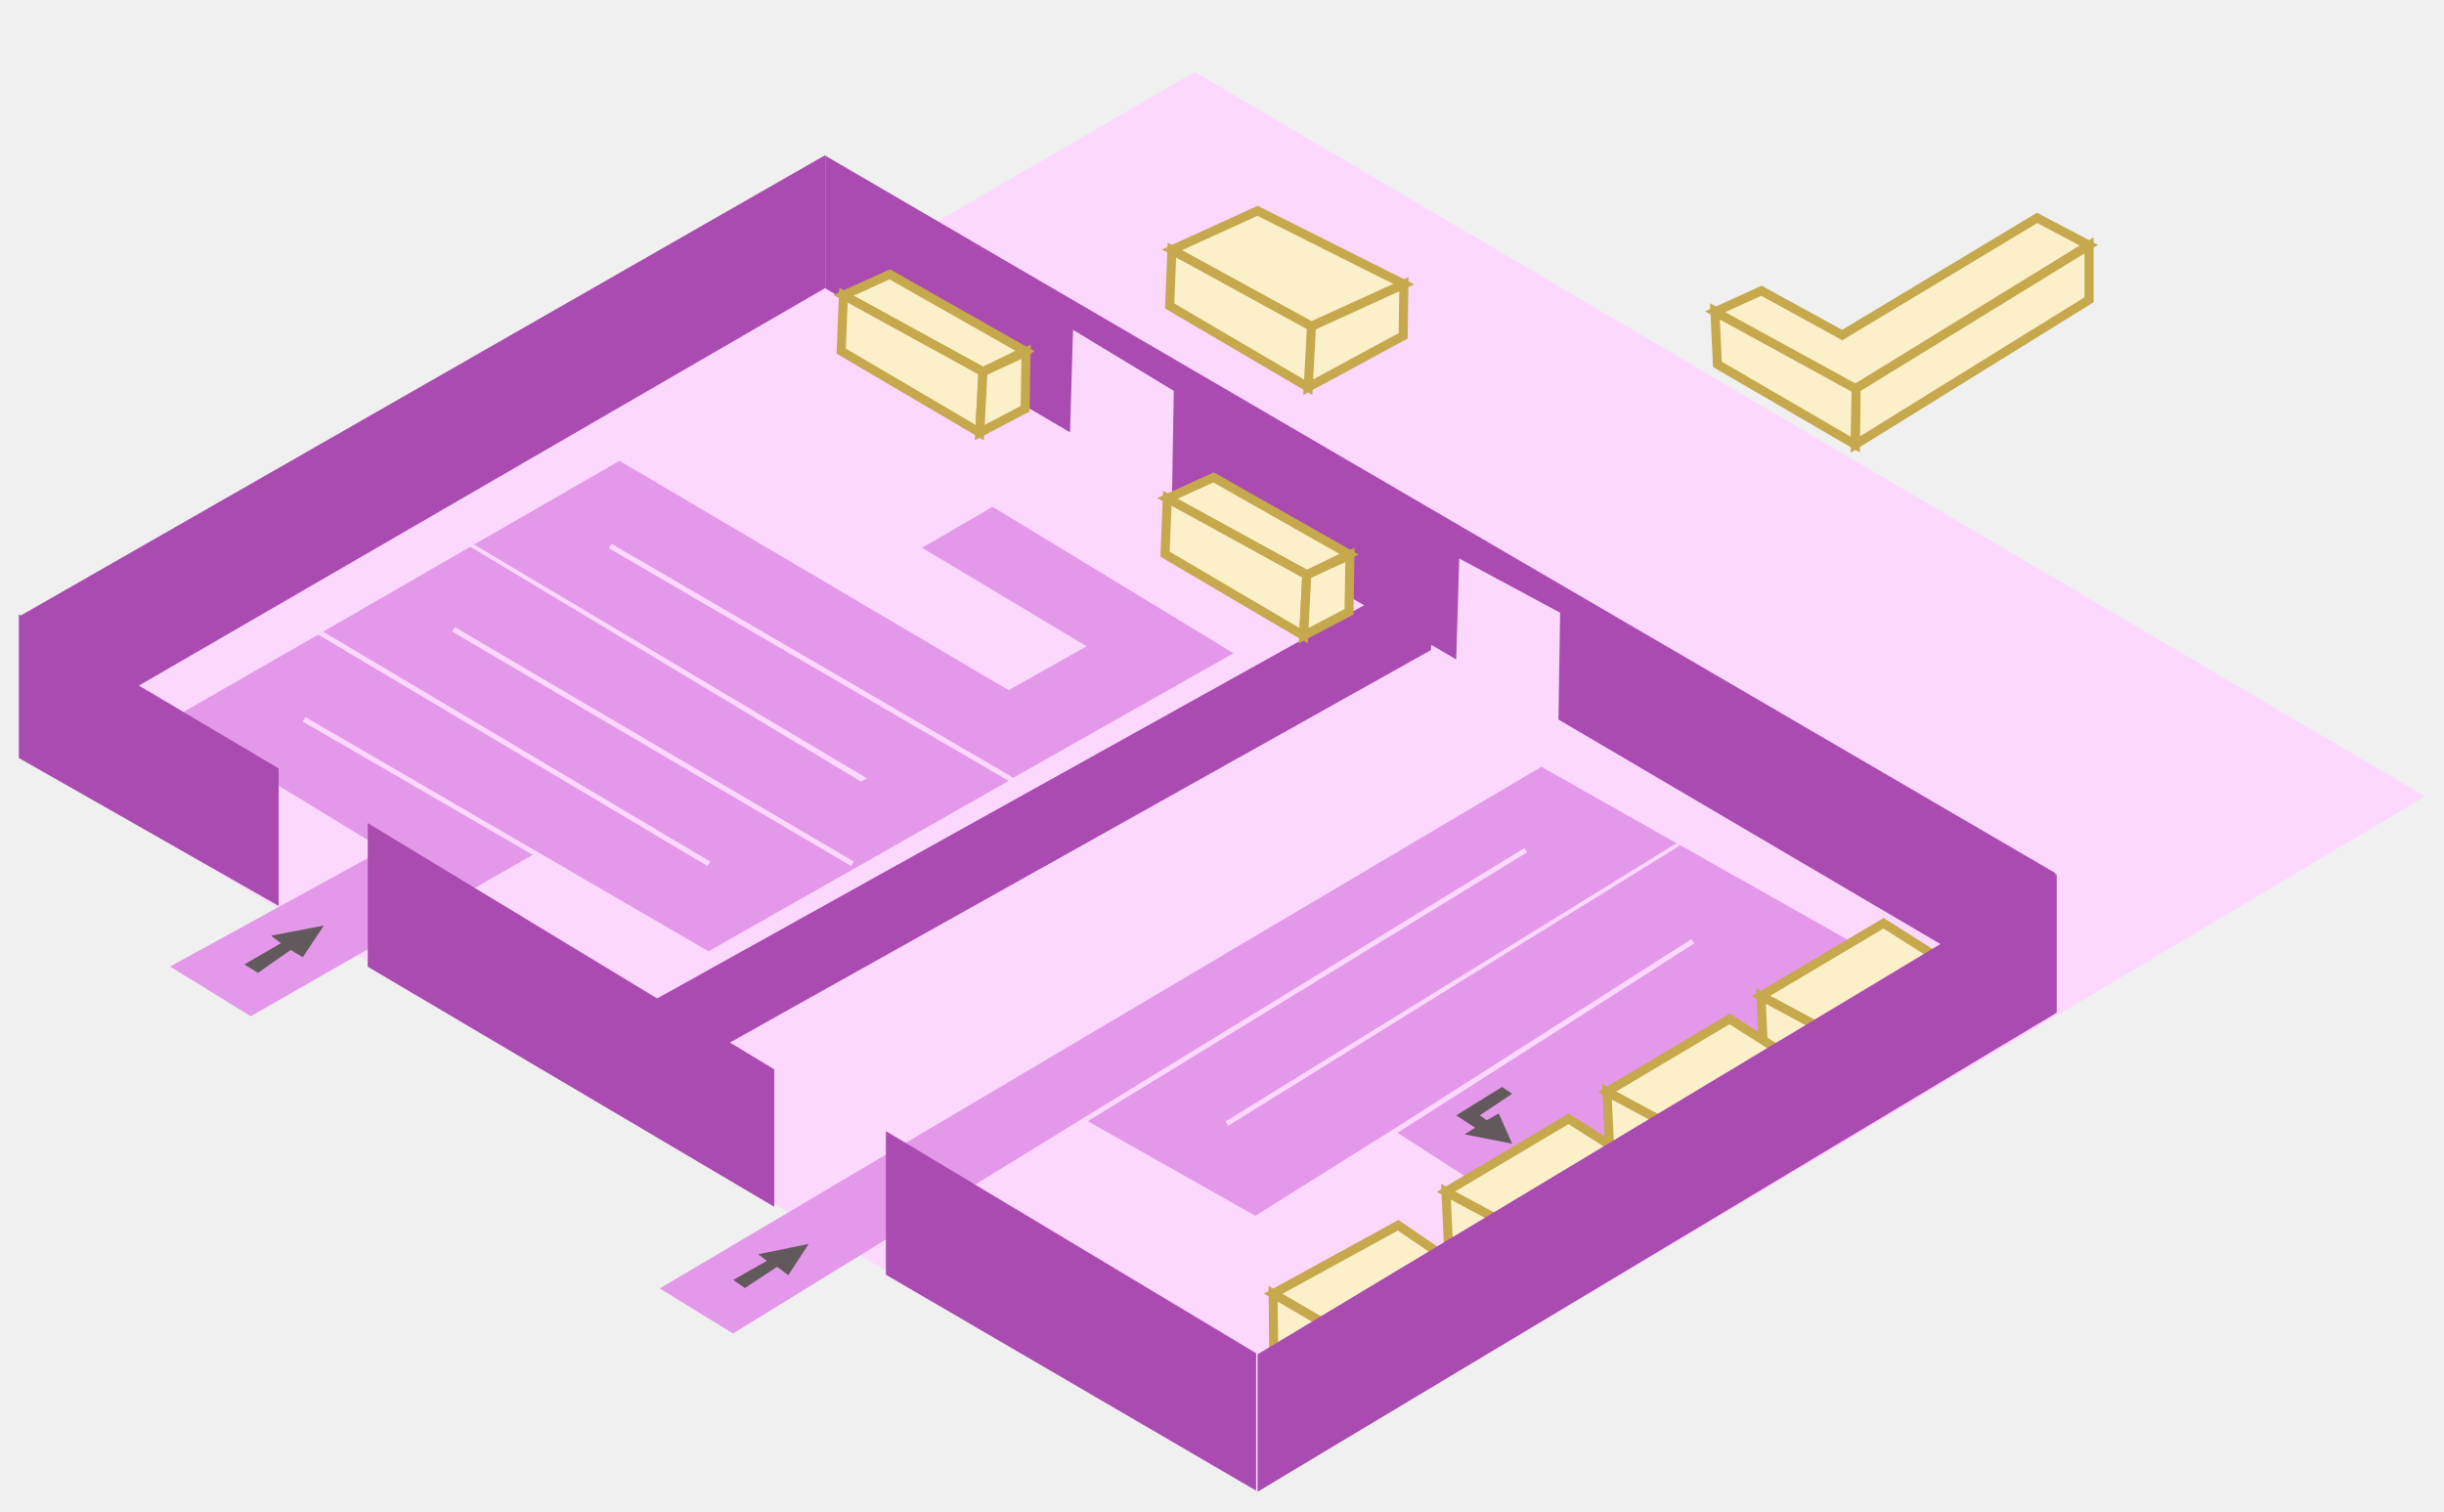
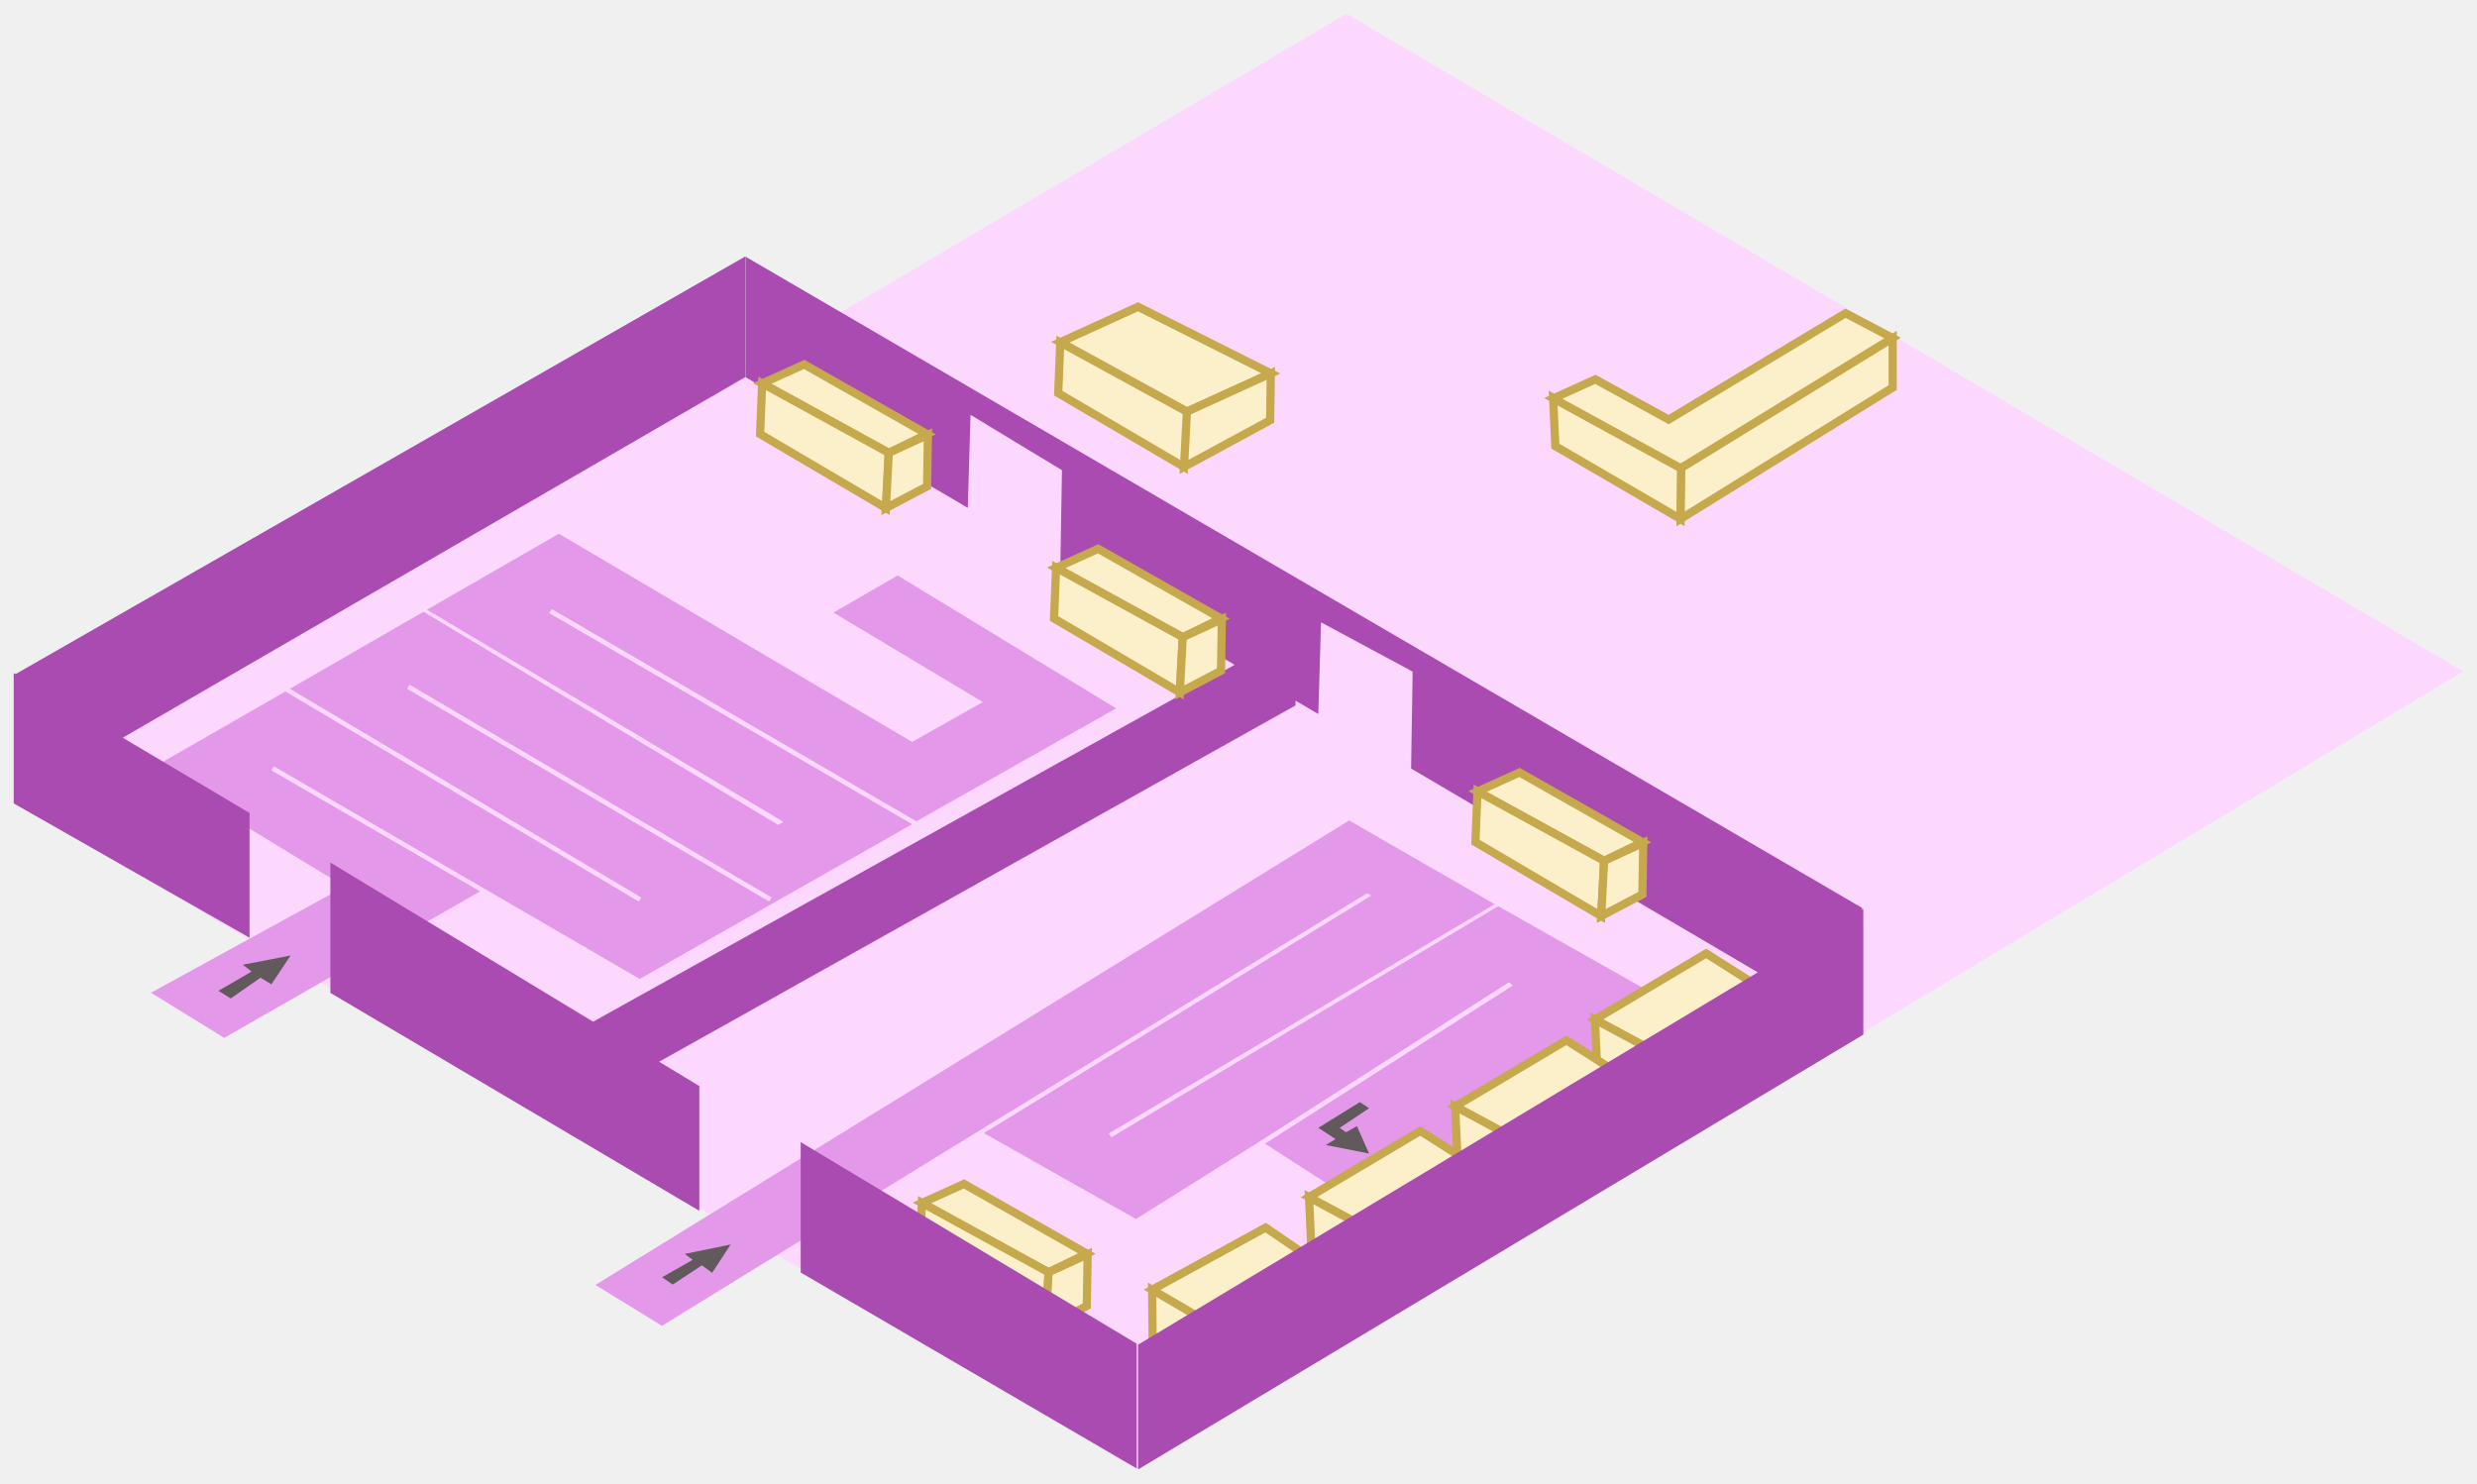
- <svg xmlns="http://www.w3.org/2000/svg" width="1617" height="1000" viewBox="0 0 1617 1000" fill="none">
-   <g clip-path="url(#a)">
-     <path d="m831.172 987.052 773.368-459.988-814.104-479.49L13.205 499.115l817.967 487.937Z" fill="#FCD8FF" />
-     <path d="M546 190.824V103l813.86 474.77v91.674L1031.1 476.158l1.12-70.682-66.772-35.899-1.993 66.83L775.47 325.851l1.121-67.203-66.649-40.372-1.993 67.825L546 190.824Z" fill="#A94BB0" />
-     <path d="m403.752 734.265-2.866-54.657 548.385-305.085-2.491 55.651-543.028 304.091Z" fill="#A94BB0" />
-     <path d="M725.907 734.267 484.976 882.462l-48.46-29.813 583.264-345.208 89.45 50.558-298.487 184.219 1.745 2.857 299.232-185.71 153.48 86.706-261.86 154.282-78.734-50.682 196.334-125.338-1.87-2.857-196.955 125.71-91.564 57.39-110.873-62.607 290.632-177.883-1.74-2.857-282.663 173.038Zm90.192-301.978-159.333-96.892-46.717 27.08 108.88 65.215-51.574 29.068-257.5-151.797-96.173 55.402 259.867 154.654-3.862 2.236-258.496-155.399-97.419 56.147 256.129 152.17-1.744 2.981-257.624-153.163-98.041 56.272 141.269 85.96-141.269 77.389 53.443 32.919 186.491-106.83-152.108-88.196 1.744-2.982L468.78 629.55l198.575-112.792L402.879 362.85l1.744-2.982 265.846 154.779 145.63-82.358Zm-252.89 140.865L299.232 418.003l1.744-2.981 263.977 155.151-1.744 2.981Z" fill="#E498E9" />
-     <path d="M512.257 707.681v90.929l-268.96-158.877v-95.029l268.96 162.977Zm318.791 187.822v90.929L586.131 843.579v-95.028l244.917 146.952ZM184.373 508.555v90.929L12.458 501.599V406.57l171.915 101.985Z" fill="#A94BB0" />
-     <path d="M545.894 190.675v-87.947L13.33 407.564v91.674l532.564-308.563Z" fill="#A94BB0" />
-     <path d="m1000.47 723.829-21.426 14.286 4.609 3.229 7.973-4.471 8.844 19.999-31.517-6.211 7.101-4.348-12.582-8.198 30.272-18.758 6.726 4.472ZM214.271 612.5l-13.952 20.993-7.973-4.844-21.676 15.154-8.97-5.589 24.168-14.037-6.478-4.969 34.881-6.708Z" fill="#61595C" />
-     <path d="m867.674 215.897-92.311-50.557 56.682-25.838 96.796 48.57-61.167 27.825ZM650.35 246.005l-92.311-50.557 30.646-13.913 89.571 50.806-27.906 13.664Z" fill="#FCF0CA" stroke="#C6A84D" stroke-width="5.978" stroke-miterlimit="10" />
-     <path d="m650.351 246.007-2.118 40.247-91.688-53.911 1.495-37.018 92.311 50.682Z" fill="#FCF0CA" stroke="#C6A84D" stroke-width="5.978" stroke-miterlimit="10" />
-     <path d="m648.233 286.251 2.118-40.248 28.528-13.167-.623 37.639-30.023 15.776Zm216.388 94.159-92.311-50.558 30.645-13.913 89.571 50.807-27.905 13.664Z" fill="#FCF0CA" stroke="#C6A84D" stroke-width="5.978" stroke-miterlimit="10" />
-     <path d="m864.62 380.412-2.117 40.248-91.688-53.912 1.495-37.018 92.31 50.682Z" fill="#FCF0CA" stroke="#C6A84D" stroke-width="5.978" stroke-miterlimit="10" />
-     <path d="m862.503 420.656 2.118-40.247 28.528-13.168-.623 37.639-30.023 15.776Zm5.171-204.637-2.118 40.247-91.688-53.787 1.495-37.018 92.311 50.558Zm-2.118 40.249 2.118-40.247 61.167-27.95-.499 34.161-62.786 34.036Z" fill="#FCF0CA" stroke="#C6A84D" stroke-width="5.978" stroke-miterlimit="10" />
-     <path d="m521.601 843.821 13.454-20.621-33.386 6.832 5.73 4.348-22.299 12.67 7.724 5.342 21.302-14.037 7.475 5.466Z" fill="#61595C" />
-     <path d="m877.453 876.672-35.13-20.497 82.718-45.34 32.515 22.235-80.103 43.602Z" fill="#FCF0CA" stroke="#C6A84D" stroke-width="5.978" stroke-miterlimit="10" />
-     <path d="m877.453 876.672-35.13-20.496.373 35.278 32.888 22.36 1.869-37.142Z" fill="#FCF0CA" stroke="#C6A84D" stroke-width="5.978" stroke-miterlimit="10" />
-     <path d="m875.708 913.815 1.744-37.141 80.102-43.602-.249 32.919-81.597 47.824Zm325.142-235.4-35.75-19.254 81.1-48.197 33.26 21.117-78.61 46.334Z" fill="#FCF0CA" stroke="#C6A84D" stroke-width="5.978" stroke-miterlimit="10" />
-     <path d="m1200.85 678.413-35.75-19.254 1.62 35.154 33.63 21.118.5-37.018Zm-.5 37.144.5-37.142 78.61-46.334 1 32.918-80.11 50.558Z" fill="#FCF0CA" stroke="#C6A84D" stroke-width="5.978" stroke-miterlimit="10" />
-     <path d="m1098.95 741.766-35.75-19.254 81.1-48.198 33.26 21.118-78.61 46.334Z" fill="#FCF0CA" stroke="#C6A84D" stroke-width="5.978" stroke-miterlimit="10" />
-     <path d="m1098.95 741.765-35.75-19.254 1.62 35.154 33.63 21.117.5-37.017Zm-.5 37.143.5-37.142 78.61-46.334.99 32.918-80.1 50.558Zm-106.013 28.945-35.754-19.254 1.62 35.154 33.636 21.117.498-37.017Z" fill="#FCF0CA" stroke="#C6A84D" stroke-width="5.978" stroke-miterlimit="10" />
-     <path d="m992.437 807.853-35.754-19.254 81.097-48.198 33.26 21.118-78.603 46.334Z" fill="#FCF0CA" stroke="#C6A84D" stroke-width="5.978" stroke-miterlimit="10" />
-     <path d="m991.939 844.995.498-37.142 78.603-46.334 1 32.918-80.101 50.558Z" fill="#FCF0CA" stroke="#C6A84D" stroke-width="5.978" stroke-miterlimit="10" />
-     <path d="M832.045 896.247v90.93l528.705-317.01v-91.675L832.045 896.247Z" fill="#A94BB0" />
-     <path d="m1228.07 257.012-93.43-51.179 1.62 35.279 91.31 53.166.5-37.266Z" fill="#FCF0CA" stroke="#C6A84D" stroke-width="5.978" stroke-miterlimit="10" />
-     <path d="m1227.57 294.153.5-37.142 154.1-94.656v36.024l-154.6 95.774Zm154.48-131.921-34.26-18.012-128.94 77.513-53.44-29.316-30.64 13.913 92.31 50.557.49-.248.5.248 25.91-15.9 128.07-78.755Z" fill="#FCF0CA" stroke="#C6A84D" stroke-width="5.978" stroke-miterlimit="10" />
-   </g>
-   <defs>
-     <clipPath id="a">
-       <path fill="#fff" d="M0 0h1617v999.6H0z" />
-     </clipPath>
-   </defs>
+ <svg xmlns="http://www.w3.org/2000/svg" width="1805.652" height="1081.338" viewBox="0 0 1805.652 1081.338" fill="none">
+   <path d="m828.714 1071.208 966.938-581.718L981.542 10 10.746 583.273Z" fill="#fcd8ff" />
+   <path d="M543.542 274.982v-87.824l813.86 474.77v91.674l-328.76-193.286 1.12-70.682-66.772-35.899-1.993 66.83L773.012 410.01l1.12-67.203-66.648-40.372-1.993 67.825z" fill="#a94bb0" />
+   <path d="m401.294 818.423-2.866-54.657 548.385-305.085-2.491 55.651z" fill="#a94bb0" />
+   <path d="m723.449 818.426-240.93 148.195-48.461-29.813 549.399-338.613 106.085 61-281.257 167.182 1.745 2.857 282.102-168.575 153.47 86.706-244.722 137.147-78.732-50.682 180.684-115.338-2.94-2.333-180.235 115.186-91.564 57.39-110.873-62.607 282.322-173.143-2.93-1.77zm90.191-301.979-159.332-96.892-46.717 27.08 108.88 65.215-51.574 29.068-257.5-151.797-96.173 55.402L571.09 599.177l-3.862 2.236-258.496-155.399-97.42 56.147 256.13 152.17-1.744 2.981L208.075 504.15l-98.041 56.272 141.269 85.96-141.27 77.39 53.444 32.918 186.49-106.83-152.107-88.196 1.744-2.982 266.718 155.027 198.575-112.792L400.42 447.008l1.744-2.982 265.846 154.78zM560.75 657.312l-263.976-155.15 1.744-2.982 263.977 155.151z" fill="#e498e9" />
+   <path d="M509.799 791.84v90.928l-268.96-158.877v-95.029zM181.915 592.713v90.93L10 585.756v-95.029z" fill="#a94bb0" />
+   <path d="M543.436 274.833v-87.947L10.872 491.722v91.674z" fill="#a94bb0" />
+   <path d="m998.013 807.987-21.427 14.286 4.609 3.23 7.973-4.472 8.845 20-31.518-6.212 7.1-4.348-12.581-8.198 30.272-18.758zm-786.2-111.329-13.952 20.993-7.973-4.844-21.677 15.154-8.97-5.589 24.169-14.037-6.478-4.969z" fill="#61595c" />
+   <path d="m865.216 300.055-92.311-50.557 56.682-25.838 96.796 48.57zm-217.324 30.108-92.311-50.557 30.646-13.913 89.57 50.806z" fill="#fcf0ca" stroke="#c6a84d" stroke-width="5.978" stroke-miterlimit="10" />
+   <path d="m647.893 330.165-2.118 40.247-91.688-53.91 1.495-37.019z" fill="#fcf0ca" stroke="#c6a84d" stroke-width="5.978" stroke-miterlimit="10" />
+   <path d="m645.775 370.41 2.118-40.249 28.528-13.167-.623 37.64zm216.388 94.158-92.311-50.558 30.645-13.913 89.57 50.807z" fill="#fcf0ca" stroke="#c6a84d" stroke-width="5.978" stroke-miterlimit="10" />
+   <path d="m862.162 464.57-2.117 40.248-91.688-53.912 1.495-37.018z" fill="#fcf0ca" stroke="#c6a84d" stroke-width="5.978" stroke-miterlimit="10" />
+   <path d="m860.045 504.814 2.118-40.247L890.69 451.4l-.623 37.64zm309.307 122.814-92.32-50.557 30.65-13.913 89.57 50.806z" fill="#fcf0ca" stroke="#c6a84d" stroke-width="5.978" stroke-miterlimit="10" />
+   <path d="m1169.352 627.631-2.12 40.247-91.69-53.91 1.49-37.019z" fill="#fcf0ca" stroke="#c6a84d" stroke-width="5.978" stroke-miterlimit="10" />
+   <path d="m1167.232 667.874 2.12-40.247 28.52-13.167-.62 37.638zM764.348 927.628l-92.311-50.557 30.646-13.913 89.57 50.806z" fill="#fcf0ca" stroke="#c6a84d" stroke-width="5.978" stroke-miterlimit="10" />
+   <path d="m764.348 927.631-2.118 40.247-91.688-53.91 1.495-37.019z" fill="#fcf0ca" stroke="#c6a84d" stroke-width="5.978" stroke-miterlimit="10" />
+   <path d="m762.23 967.874 2.118-40.247 28.528-13.167-.623 37.638zm102.986-667.697-2.118 40.247-91.688-53.787 1.495-37.018zm-2.118 40.249 2.118-40.247 61.167-27.95-.5 34.161z" fill="#fcf0ca" stroke="#c6a84d" stroke-width="5.978" stroke-miterlimit="10" />
+   <path d="m519.143 927.98 13.454-20.622-33.386 6.832 5.73 4.348-22.3 12.67 7.725 5.342 21.302-14.037z" fill="#61595c" />
+   <path d="m874.995 960.83-35.13-20.497 82.718-45.34 32.515 22.235zm0 0-35.13-20.496.373 35.278 32.888 22.36z" fill="#fcf0ca" stroke="#c6a84d" stroke-width="5.978" stroke-miterlimit="10" />
+   <path d="m873.25 997.973 1.744-37.14 80.102-43.603-.25 32.92zm325.142-235.4-35.75-19.254 81.1-48.197 33.26 21.117z" fill="#fcf0ca" stroke="#c6a84d" stroke-width="5.978" stroke-miterlimit="10" />
+   <path d="m1198.392 762.571-35.75-19.254 1.62 35.154 33.63 21.118zm-.5 37.144.5-37.142 78.61-46.334 1 32.918z" fill="#fcf0ca" stroke="#c6a84d" stroke-width="5.978" stroke-miterlimit="10" />
+   <path d="m1096.492 825.924-35.75-19.254 81.1-48.198 33.26 21.118z" fill="#fcf0ca" stroke="#c6a84d" stroke-width="5.978" stroke-miterlimit="10" />
+   <path d="m1096.492 825.923-35.75-19.254 1.62 35.154 33.63 21.117zm-.5 37.143.5-37.142 78.61-46.334.99 32.918zm-106.013 28.945-35.754-19.254 1.62 35.154 33.636 21.117z" fill="#fcf0ca" stroke="#c6a84d" stroke-width="5.978" stroke-miterlimit="10" />
+   <path d="m989.979 892.011-35.754-19.254 81.097-48.198 33.26 21.118z" fill="#fcf0ca" stroke="#c6a84d" stroke-width="5.978" stroke-miterlimit="10" />
+   <path d="m989.48 929.153.499-37.142 78.603-46.334 1 32.918z" fill="#fcf0ca" stroke="#c6a84d" stroke-width="5.978" stroke-miterlimit="10" />
+   <path d="M829.587 980.405v90.933l528.705-317.013V662.65z" fill="#a94bb0" />
+   <path d="m1225.612 341.17-93.43-51.179 1.62 35.28 91.31 53.165z" fill="#fcf0ca" stroke="#c6a84d" stroke-width="5.978" stroke-miterlimit="10" />
+   <path d="m1225.112 378.311.5-37.142 154.1-94.656v36.024zm154.48-131.921-34.26-18.012-128.94 77.513-53.44-29.316-30.64 13.913 92.31 50.557.49-.248.5.248 25.91-15.9z" fill="#fcf0ca" stroke="#c6a84d" stroke-width="5.978" stroke-miterlimit="10" />
+   <path d="M828.59 979.661v90.927l-244.917-142.85v-95.029z" fill="#a94bb0" />
</svg>
